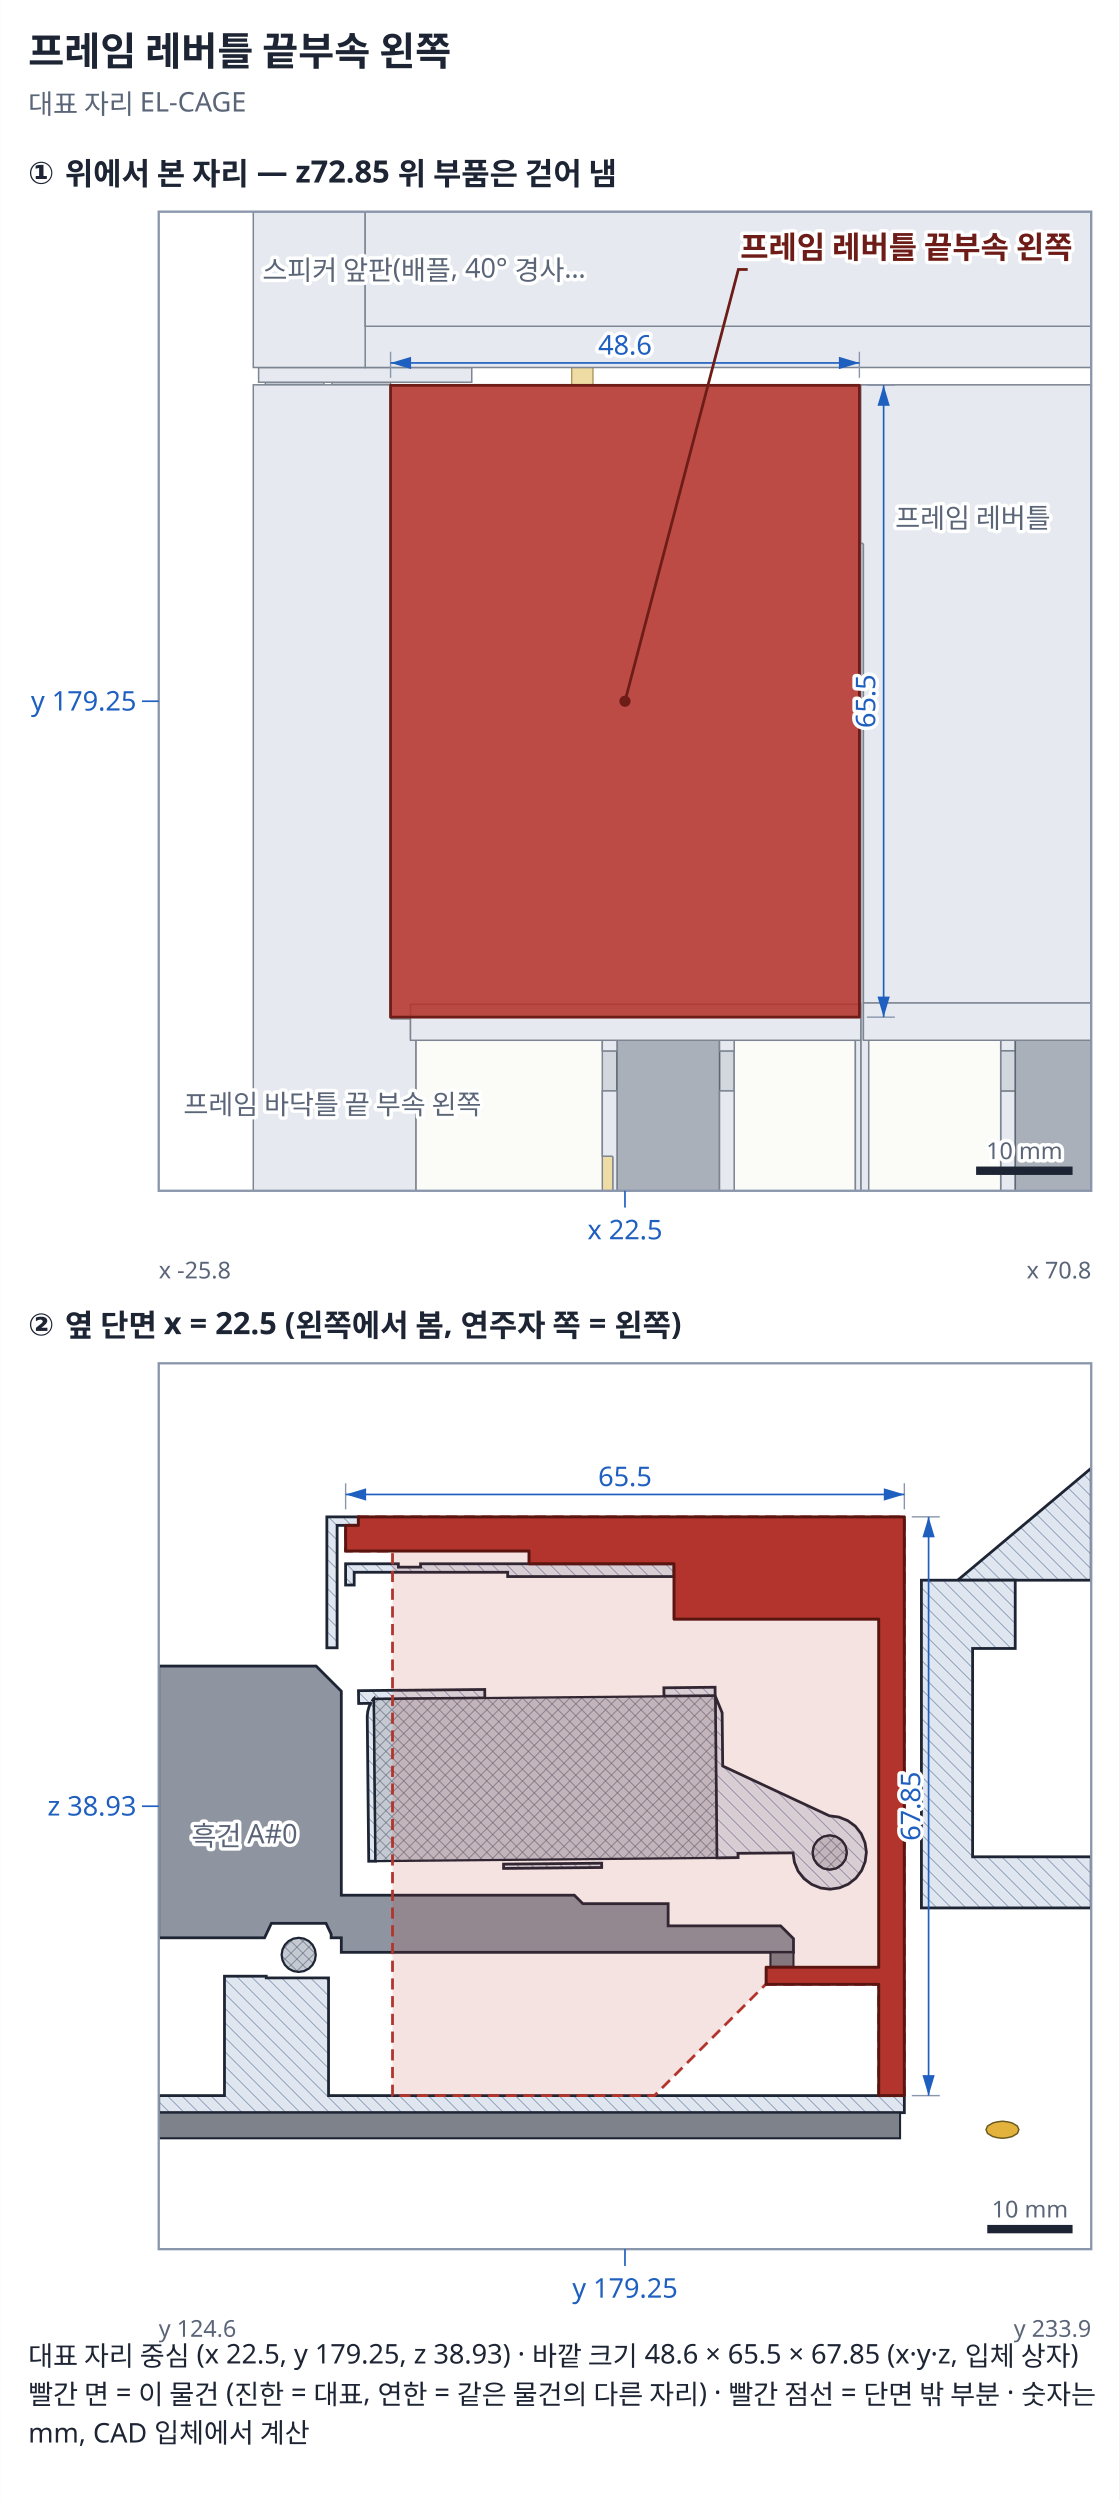
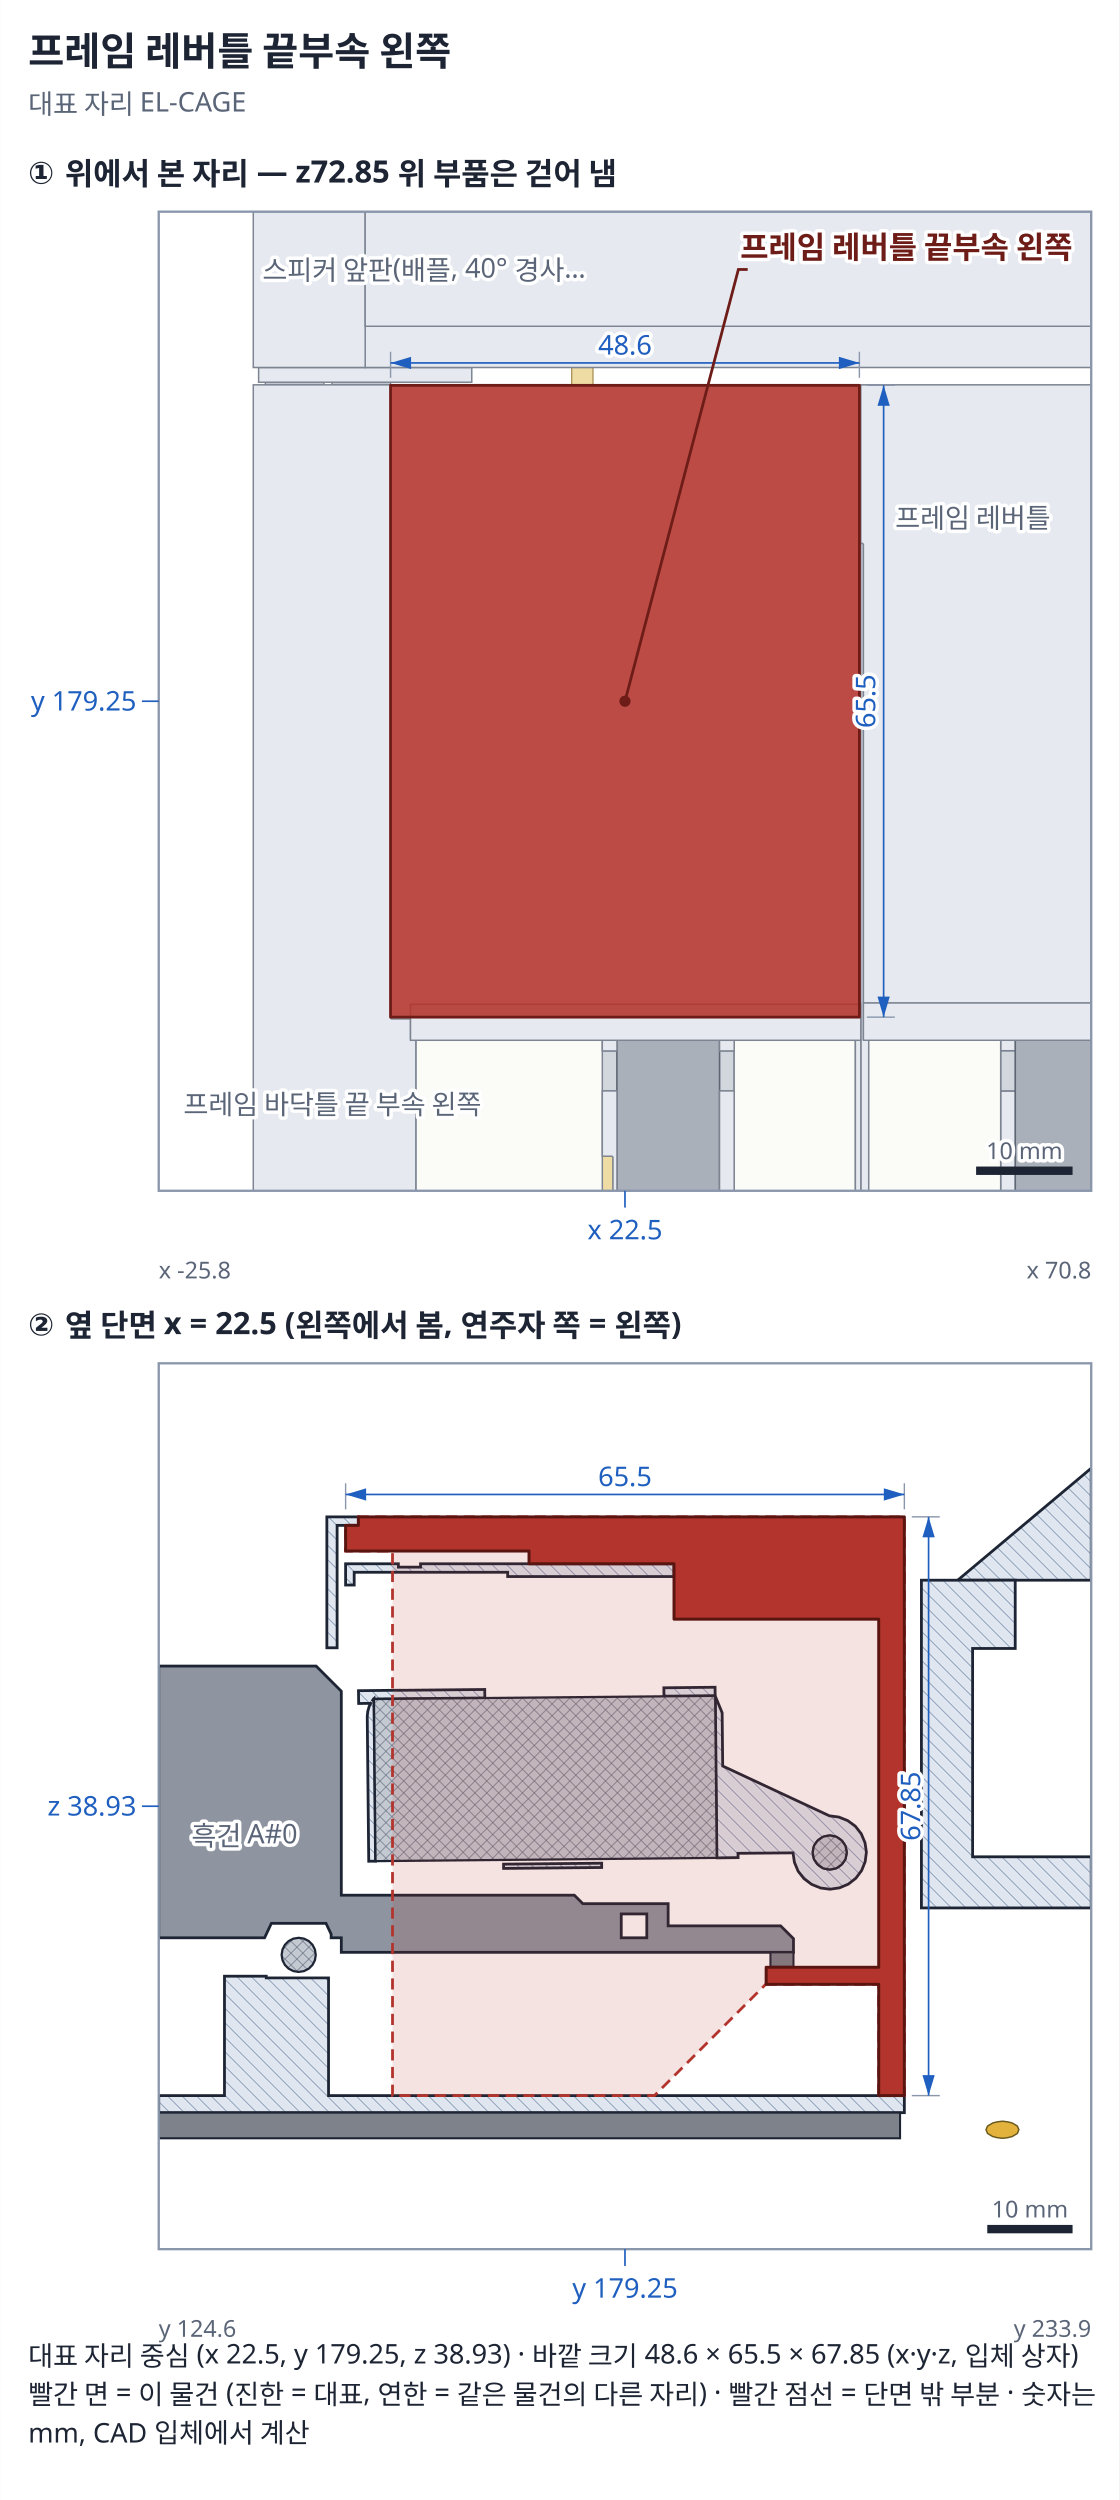
<svg xmlns="http://www.w3.org/2000/svg" viewBox="0 0 120 268.1" width="600" height="1340">
  <defs>
    <style>
.bg{fill:#ffffff}
.frame{fill:none;stroke:#1d2433;stroke-width:.5}
.t{font-family:'Apple SD Gothic Neo','Noto Sans KR','Malgun Gothic','IBM Plex Sans KR',sans-serif;fill:#1d2433}
.h{paint-order:stroke;stroke:#ffffff;stroke-width:.75;stroke-linejoin:round}
.tb{font-weight:700}
.td{fill:#1f5fbf}
.tm{fill:#5b6578}
.tr{fill:#c2410c}
.S-wood{fill:url(#hw);stroke:#1d2433;stroke-width:.4;stroke-linejoin:round}
.S-print{fill:url(#hp);stroke:#1d2433;stroke-width:.4;stroke-linejoin:round}
.S-metal{fill:url(#hm);stroke:#1d2433;stroke-width:.32;stroke-linejoin:round}
.S-rubber{fill:#50555e;stroke:#1d2433;stroke-width:.25}
.S-elec{fill:url(#he);stroke:#1d2433;stroke-width:.3}
.S-screen{fill:#3a4150;stroke:#1d2433;stroke-width:.3}
.S-cable{fill:#e3b23c;stroke:#6b5a1e;stroke-width:.18}
.S-ctx{fill:#eceef1;stroke:#a3aab5;stroke-width:.18}
.P-wood{fill:#f2e6d2;stroke:#39404d;stroke-width:.22;stroke-linejoin:round}
.P-print{fill:#e5ebf3;stroke:#39404d;stroke-width:.22;stroke-linejoin:round}
.P-metal{fill:#c9ced6;stroke:#39404d;stroke-width:.2}
.P-rubber{fill:#7d828b;stroke:#39404d;stroke-width:.18}
.P-elec{fill:#d3ead8;stroke:#39404d;stroke-width:.2}
.P-screen{fill:#596070;stroke:#39404d;stroke-width:.2}
.P-cable{fill:#f0cf7a;fill-opacity:.55;stroke:#8a7430;stroke-width:.14;stroke-opacity:.7}
.P-ctx{fill:#f2f3f5;stroke:#b3b9c3;stroke-width:.18}
.air{fill:#e8f1fb;stroke:none}
.hid{fill:none;stroke:#39404d;stroke-width:.24;stroke-dasharray:1.6 .9}
.hidc{fill:none;stroke:#c2410c;stroke-width:.28;stroke-dasharray:2.2 1.1}
.ph{fill:none;stroke:#5b6578;stroke-width:.3;stroke-dasharray:4 1 1 1}
.cl{fill:none;stroke:#6b7690;stroke-width:.2;stroke-dasharray:6 1.2 1 1.2}
.thin{fill:none;stroke:#39404d;stroke-width:.2}
.vis{fill:none;stroke:#1d2433;stroke-width:.3}
.sound{fill:none;stroke:#c2410c;stroke-width:.4;stroke-dasharray:3 1.2}
.ax{fill:none;stroke:#7a3fb5;stroke-width:.3;stroke-dasharray:5 1.2 1 1.2}
.keep{fill:none;stroke:#b42318;stroke-width:.3;stroke-dasharray:1.2 1}
.dm{fill:none;stroke:#1f5fbf;stroke-width:.18}
.ex{fill:none;stroke:#8a96ab;stroke-width:.15}
.ah{fill:#1f5fbf;stroke:none}
.ld{fill:none;stroke:#3d4555;stroke-width:.18}
.dot{fill:#3d4555}
.bal{fill:#ffffff;stroke:#1d2433;stroke-width:.25}
.secl{fill:none;stroke:#1d2433;stroke-width:.55}
.seca{fill:#1d2433}
.grid{fill:none;stroke:#1d2433;stroke-width:.25}
.grid2{fill:none;stroke:#8a96ab;stroke-width:.15}
.box{fill:#fbfbfc;stroke:#c3c9d3;stroke-width:.2}
.sheetply{fill:#fbf6ee;stroke:#1d2433;stroke-width:.35}
.zone{fill:#f4f6f9;stroke:#8a96ab;stroke-width:.2}
.datum{fill:none;stroke:#15803d;stroke-width:.9;stroke-linecap:round;stroke-opacity:.9}
.spot{fill:none;stroke:#c2410c;stroke-width:.32}
.spoth{fill:none;stroke:#c2410c;stroke-width:.32;stroke-dasharray:.45 .3}

.Zkw{fill:#fbfbf8;stroke:#7d8592;stroke-width:.16}.Zkb{fill:#aab0b9;stroke:#5d6672;stroke-width:.16}.Zpr{fill:#e6eaf0;stroke:#7d8592;stroke-width:.16}
.Zwd{fill:#efe4d0;stroke:#8a7a5e;stroke-width:.16}.Zel{fill:#dbe9df;stroke:#6f8a77;stroke-width:.16}.Zmt{fill:#d2d7de;stroke:#6f7887;stroke-width:.14}
.Zrb{fill:#c4c8ce;stroke:#6f7887;stroke-width:.14}.Zcb{fill:#efdca4;stroke:#9a8240;stroke-width:.12}
.Skw{fill:#f4f4ee;stroke:#1d2433;stroke-width:.3}.Skb{fill:#8e95a0;stroke:#1d2433;stroke-width:.3}.Spr{fill:url(#hp);stroke:#1d2433;stroke-width:.3}
.Swd{fill:url(#hw);stroke:#1d2433;stroke-width:.3}.Sel{fill:url(#he);stroke:#1d2433;stroke-width:.26}.Smt{fill:url(#hm);stroke:#1d2433;stroke-width:.24}
.Srb{fill:#7d828b;stroke:#1d2433;stroke-width:.22}.Scb{fill:#e3b23c;stroke:#6b5a1e;stroke-width:.16}
.HL{fill:#B3342D;fill-opacity:.88;stroke:#6e1c17;stroke-width:.3;stroke-linejoin:round}
.HLs{fill:#B3342D;stroke:#5a1511;stroke-width:.32;stroke-linejoin:round}
.HL2{fill:#B3342D;fill-opacity:.32;stroke:#B3342D;stroke-width:.2}
.HLp{fill:#B3342D;fill-opacity:.14;stroke:#B3342D;stroke-width:.3;stroke-dasharray:1.2 .7}
.HH{fill:#d9822b;fill-opacity:.35;stroke:#a35a12;stroke-width:.22}
.vf{fill:none;stroke:#8a96ab;stroke-width:.25}
.lead{fill:none;stroke:#6e1c17;stroke-width:.3}
.tl{fill:#6e1c17}
.nb{fill:#5b6578}
</style>
    <pattern id="hw" patternUnits="userSpaceOnUse" width="1.6" height="1.6" patternTransform="rotate(45)">
      <rect width="1.6" height="1.6" fill="#ecdcc2" />
      <line x1="0" y1="0" x2="0" y2="1.6" stroke="#a8875a" stroke-width=".22" />
    </pattern>
    <pattern id="hp" patternUnits="userSpaceOnUse" width="1.1" height="1.1" patternTransform="rotate(-45)">
      <rect width="1.1" height="1.1" fill="#dfe6ef" />
      <line x1="0" y1="0" x2="0" y2="1.1" stroke="#7f93b0" stroke-width=".16" />
    </pattern>
    <pattern id="hm" patternUnits="userSpaceOnUse" width=".9" height=".9" patternTransform="rotate(45)">
      <rect width=".9" height=".9" fill="#c3c8d1" />
      <path d="M0 0V.9M0 0H.9" stroke="#5d6778" stroke-width=".12" />
    </pattern>
    <pattern id="he" patternUnits="userSpaceOnUse" width="1.4" height="1.4">
      <rect width="1.4" height="1.4" fill="#cfe6d3" />
      <line x1="0" y1=".7" x2="1.4" y2=".7" stroke="#5f9a6c" stroke-width=".14" />
    </pattern>
    <clipPath id="c0">
      <rect x="17.00" y="22.70" width="100.00" height="105.00" />
    </clipPath>
    <clipPath id="c1">
      <rect x="17.00" y="146.20" width="100.00" height="95.00" />
    </clipPath>
  </defs>
  <rect class="bg" x="0" y="0" width="120" height="268.1" />
  <g class="L-geo">
    <path class="Zcb" fill-rule="evenodd" d="M63.57 39.41 61.29 39.41 61.29 41.27 63.57 41.27ZM65.71 123.99 64.57 123.99 64.57 127.84 65.71 127.84Z" clip-path="url(#c0)" />
    <path class="Zrb" fill-rule="evenodd" d="M34.71 40.99 28.43 40.99 28.43 41.27 34.71 41.27Z" clip-path="url(#c0)" />
    <path class="Zrb" fill-rule="evenodd" d="M41.86 40.99 35.57 40.99 35.57 41.27 41.86 41.27Z" clip-path="url(#c0)" />
    <path class="Zpr" fill-rule="evenodd" d="M108.86 111.56 107.29 111.56 107.29 112.70 108.86 112.70ZM108.86 116.99 107.29 116.99 107.29 123.99 108.86 123.99Z" clip-path="url(#c0)" />
    <path class="Zpr" fill-rule="evenodd" d="M93.14 111.56 92.67 111.56 92.57 111.46 92.57 58.27 92.29 58.27 92.29 127.84 93.14 127.84ZM108.86 123.99 107.29 123.99 107.29 127.84 108.86 127.84Z" clip-path="url(#c0)" />
    <path class="Zmt" fill-rule="evenodd" d="M108.86 112.70 107.29 112.70 107.29 116.99 108.86 116.99Z" clip-path="url(#c0)" />
    <path class="Zmt" fill-rule="evenodd" d="M66.14 112.70 64.57 112.70 64.57 116.99 66.14 116.99ZM78.71 112.70 77.14 112.70 77.14 116.99 78.71 116.99Z" clip-path="url(#c0)" />
    <path class="Zpr" fill-rule="evenodd" d="M50.57 39.41 27.71 39.41 27.71 40.99 50.57 40.99Z" clip-path="url(#c0)" />
    <path class="Zkw" fill-rule="evenodd" d="M107.29 111.56 93.14 111.56 93.14 127.84 107.29 127.84Z" clip-path="url(#c0)" />
    <path class="Zkw" fill-rule="evenodd" d="M64.57 111.56 44.57 111.56 44.57 127.84 64.57 127.84Z" clip-path="url(#c0)" />
    <path class="Zkw" fill-rule="evenodd" d="M91.71 111.56 78.71 111.56 78.71 127.84 91.71 127.84Z" clip-path="url(#c0)" />
    <path class="Zkb" fill-rule="evenodd" d="M117.00 111.56 108.86 111.56 108.86 127.84 117.00 127.84Z" clip-path="url(#c0)" />
    <path class="Zkb" fill-rule="evenodd" d="M77.14 111.56 66.14 111.56 66.14 127.84 77.14 127.84Z" clip-path="url(#c0)" />
    <path class="Zpr" fill-rule="evenodd" d="M117.00 34.99 39.14 34.99 39.14 39.41 117.00 39.41Z" clip-path="url(#c0)" />
    <path class="Zpr" fill-rule="evenodd" d="M117.00 41.27 92.29 41.27 92.29 58.27 92.47 58.27 92.57 58.37 92.57 107.56 117.00 107.56Z" clip-path="url(#c0)" />
    <path class="Zpr" fill-rule="evenodd" d="M117.00 107.56 92.57 107.56 92.57 111.56 117.00 111.56Z" clip-path="url(#c0)" />
    <path class="Zpr" fill-rule="evenodd" d="M44.57 111.56 44.10 111.56 44.00 111.46 44.00 109.27 41.96 109.27 41.86 109.17 41.86 41.27 27.14 41.27 27.14 127.84 44.57 127.84ZM66.14 111.56 64.57 111.56 64.57 112.70 66.14 112.70ZM78.71 111.56 77.14 111.56 77.14 112.70 78.71 112.70ZM92.29 111.56 91.71 111.56 91.71 127.84 92.29 127.84ZM66.14 116.99 64.57 116.99 64.57 123.99 65.61 123.99 65.71 124.09 65.71 127.84 66.14 127.84ZM78.71 116.99 77.14 116.99 77.14 127.84 78.71 127.84Z" clip-path="url(#c0)" />
    <path class="Zpr" fill-rule="evenodd" d="M92.29 107.70 44.00 107.70 44.00 111.56 92.29 111.56Z" clip-path="url(#c0)" />
    <path class="Zpr" fill-rule="evenodd" d="M39.14 22.70 27.14 22.70 27.14 39.41 39.14 39.41Z" clip-path="url(#c0)" />
    <path class="Zpr" fill-rule="evenodd" d="M117.00 22.70 39.14 22.70 39.14 34.99 117.00 34.99Z" clip-path="url(#c0)" />
    <path class="Spr" fill-rule="evenodd" d="M76.67 181.85 76.66 180.94 71.17 181.00 71.18 181.90ZM40.25 199.59 40.08 182.20 51.97 182.09 51.96 181.18 42.81 181.27 42.81 181.26 38.42 181.31 38.44 182.68 39.72 182.67 39.80 182.54 39.57 182.99 39.42 183.51 39.36 184.04 39.52 199.60ZM90.01 202.45 90.96 202.05 91.76 201.42 92.38 200.59 92.76 199.64 92.89 198.63 92.74 197.61 92.34 196.66 91.71 195.85 90.88 195.24 89.93 194.86 88.92 194.73 77.48 189.39 77.42 183.68 76.69 181.91 76.86 199.24 79.13 199.21 79.12 198.75 85.02 198.70 85.17 199.71 85.57 200.67 86.20 201.47 87.02 202.08 87.98 202.47 88.99 202.60ZM40.00 182.25 40.08 182.17 40.08 182.19 39.86 182.46ZM88.66 200.42 88.36 200.34 88.08 200.22 87.82 200.04 87.60 199.82 87.42 199.57 87.28 199.29 87.20 198.99 87.17 198.68 87.20 198.37 87.27 198.07 87.40 197.79 87.58 197.53 87.80 197.31 88.05 197.13 88.33 196.99 88.63 196.91 88.94 196.88 89.25 196.90 89.55 196.98 89.83 197.11 90.09 197.29 90.31 197.50 90.49 197.76 90.63 198.04 90.71 198.34 90.74 198.65 90.71 198.96 90.64 199.26 90.51 199.54 90.33 199.80 90.11 200.02 89.86 200.20 89.58 200.33 89.28 200.42 88.97 200.45ZM64.50 200.27 64.50 199.81 53.98 199.91 53.98 200.37Z" clip-path="url(#c1)" />
    <path class="Spr" fill-rule="evenodd" d="M96.96 224.73 35.21 224.73 35.21 212.11 28.53 212.11 28.53 211.93 24.05 211.93 24.05 224.73 17.00 224.73 17.00 226.56 96.96 226.56Z" clip-path="url(#c1)" />
    <path class="Spr" fill-rule="evenodd" d="M36.13 163.58 38.41 163.58 38.41 162.67 35.03 162.67 35.03 176.71 36.13 176.71Z" clip-path="url(#c1)" />
    <path class="Spr" fill-rule="evenodd" d="M37.96 168.61 54.42 168.61 54.42 169.07 72.26 169.07 72.26 167.70 45.08 167.70 45.08 168.06 42.70 168.06 42.70 167.70 37.04 167.70 37.04 169.98 37.96 169.98Z" clip-path="url(#c1)" />
    <path class="Spr" fill-rule="evenodd" d="M117.00 157.45 102.68 169.46 117.00 169.46Z" clip-path="url(#c1)" />
    <path class="Spr" fill-rule="evenodd" d="M117.00 199.12 104.28 199.12 104.28 176.78 108.85 176.78 108.85 169.46 98.79 169.46 98.79 204.61 117.00 204.61Z" clip-path="url(#c1)" />
-     <path class="Skb" fill-rule="evenodd" d="M85.07 207.90 83.69 206.53 71.63 206.53 71.63 204.15 62.48 204.15 61.57 203.24 36.58 203.24 36.58 181.37 33.88 178.67 17.00 178.67 17.00 207.81 28.35 207.81 29.08 206.26 34.94 206.26 35.49 207.42 35.49 207.81 36.58 207.81 36.58 209.37 85.07 209.37Z" clip-path="url(#c1)" />
+     <path class="Skb" fill-rule="evenodd" d="M85.07 207.90 83.69 206.53 71.63 206.53 71.63 204.15 62.48 204.15 61.57 203.24 36.58 203.24 36.58 181.37 33.88 178.67 17.00 178.67 17.00 207.81 28.35 207.81 29.08 206.26 34.94 206.26 35.49 207.42 35.49 207.81 36.58 207.81 36.58 209.37 85.07 209.37ZM66.60 205.25 69.34 205.25 69.34 207.81 66.60 207.81Z" clip-path="url(#c1)" />
    <path class="Srb" fill-rule="evenodd" d="M85.07 209.37 82.60 209.37 82.60 210.92 85.07 210.92Z" clip-path="url(#c1)" />
    <path class="Srb" fill-rule="evenodd" d="M96.50 226.56 17.00 226.56 17.00 229.31 96.50 229.31Z" clip-path="url(#c1)" />
    <path class="Smt" fill-rule="evenodd" d="M76.84 199.24 76.67 181.86 40.08 182.21 40.25 199.59Z" clip-path="url(#c1)" />
    <path class="Smt" fill-rule="evenodd" d="M32.58 211.38 33.09 211.12 33.49 210.72 33.75 210.21 33.84 209.64 33.75 209.07 33.49 208.56 33.09 208.16 32.58 207.90 32.01 207.81 31.44 207.90 30.93 208.16 30.53 208.56 30.27 209.07 30.18 209.64 30.27 210.21 30.53 210.72 30.93 211.12 31.44 211.38 32.01 211.47Z" clip-path="url(#c1)" />
    <path class="Smt" fill-rule="evenodd" d="M89.66 200.36 90.24 199.95 90.65 199.37 90.78 198.66 90.65 197.96 90.24 197.37 89.66 196.97 88.95 196.83 88.25 196.97 87.66 197.37 87.26 197.96 87.13 198.66 87.26 199.37 87.66 199.95 88.25 200.36 88.95 200.49Z" clip-path="url(#c1)" />
    <path class="Scb" fill-rule="evenodd" d="M108.06 229.24 108.53 229.12 109.08 228.79 109.24 228.39 109.08 228.00 108.53 227.67 108.06 227.55 107.48 227.48 106.90 227.55 106.43 227.67 105.88 228.00 105.72 228.39 105.88 228.79 106.43 229.12 106.90 229.24 107.48 229.31Z" clip-path="url(#c1)" />
  </g>
  <g class="L-over">
    <path class="HL" fill-rule="evenodd" d="M92.14 41.32 41.86 41.32 41.86 109.08 92.14 109.08Z" clip-path="url(#c0)" />
    <rect class="vf" x="17.000" y="22.700" width="100.000" height="105.000" />
    <rect class="seca" x="104.655" y="125.100" width="10.345" height="0.900" />
    <path class="HLp" fill-rule="evenodd" d="M82.14 212.75 82.14 212.80 94.21 212.80 94.21 224.73 96.96 224.73 96.96 162.67 38.41 162.67 38.41 163.58 37.04 163.58 37.04 166.33 42.07 166.33 42.07 224.73 70.16 224.73Z" clip-path="url(#c1)" />
    <path class="HLs" fill-rule="evenodd" d="M96.96 162.67 38.41 162.67 38.41 163.58 37.04 163.58 37.04 166.33 56.71 166.33 56.71 167.70 72.26 167.70 72.26 173.64 94.21 173.64 94.21 210.97 82.14 210.97 82.14 212.80 94.21 212.80 94.21 224.73 96.96 224.73Z" clip-path="url(#c1)" />
    <rect class="vf" x="17.000" y="146.200" width="100.000" height="95.000" />
    <rect class="seca" x="105.852" y="238.600" width="9.148" height="0.900" />
  </g>
  <g class="L-dim">
    <path class="dm" d="M67.000 127.700 L67.000 129.500" />
    <path class="dm" d="M15.200 75.200 L17.000 75.200" />
    <path class="ex" d="M41.862 40.521 L41.862 37.721" />
    <path class="ex" d="M92.138 40.521 L92.138 37.721" />
    <path class="dm" d="M41.862 38.921 L92.138 38.921" />
    <path class="ah" d="M41.862 38.921 L44.062 38.261 L44.062 39.581 Z" />
    <path class="ah" d="M92.138 38.921 L89.938 39.581 L89.938 38.261 Z" />
    <path class="ex" d="M92.938 41.321 L95.938 41.321" />
    <path class="ex" d="M92.938 109.079 L95.938 109.079" />
    <path class="dm" d="M94.738 41.321 L94.738 109.079" />
    <path class="ah" d="M94.738 41.321 L95.398 43.521 L94.078 43.521 Z" />
    <path class="ah" d="M94.738 109.079 L94.078 106.879 L95.398 106.879 Z" />
    <path class="dm" d="M67.000 241.200 L67.000 243.000" />
    <path class="dm" d="M15.200 193.700 L17.000 193.700" />
    <path class="ex" d="M37.041 161.866 L37.041 159.066" />
    <path class="ex" d="M96.959 161.866 L96.959 159.066" />
    <path class="dm" d="M37.041 160.266 L96.959 160.266" />
    <path class="ah" d="M37.041 160.266 L39.241 159.606 L39.241 160.926 Z" />
    <path class="ah" d="M96.959 160.266 L94.759 160.926 L94.759 159.606 Z" />
    <path class="ex" d="M97.759 162.666 L100.759 162.666" />
    <path class="ex" d="M97.759 224.734 L100.759 224.734" />
    <path class="dm" d="M99.559 162.666 L99.559 224.734" />
    <path class="ah" d="M99.559 162.666 L100.219 164.866 L98.899 164.866 Z" />
    <path class="ah" d="M99.559 224.734 L98.899 222.534 L100.219 222.534 Z" />
  </g>
  <g class="L-lead">
    <path class="lead" d="M67.00 75.20 L79.16 28.90 L80.16 28.90" />
    <circle class="tl" cx="67.000" cy="75.200" r="0.600" />
  </g>
  <g class="L-text">
    <text class="t tb" x="3.000" y="7.000" font-size="4.20" text-anchor="start">프레임 레버틀 끝부속 왼쪽</text>
    <text class="t tm" x="3.000" y="12.200" font-size="2.90" text-anchor="start">대표 자리 EL-CAGE</text>
    <text class="t tb" x="3.000" y="19.700" font-size="3.30" text-anchor="start">① 위에서 본 자리 — z72.85 위 부품은 걷어 냄</text>
    <text class="t h td" x="67.000" y="132.900" font-size="2.90" text-anchor="middle">x 22.5</text>
    <text class="t h td" x="14.600" y="76.200" font-size="2.90" text-anchor="end">y 179.25</text>
    <text class="t tm" x="17.000" y="137.100" font-size="2.50" text-anchor="start">x -25.8</text>
    <text class="t tm" x="117.000" y="137.100" font-size="2.50" text-anchor="end">x 70.8</text>
    <text class="t h td" x="67.000" y="38.021" font-size="2.90" text-anchor="middle">48.6</text>
    <text class="t h td" x="93.838" y="75.200" font-size="2.90" text-anchor="middle" transform="rotate(-90 93.838 75.200)">65.5</text>
    <text class="t h tb tl" x="115.000" y="27.700" font-size="3.30" text-anchor="end">프레임 레버틀 끝부속 왼쪽</text>
    <text class="t h tm" x="109.828" y="124.300" font-size="2.50" text-anchor="middle">10 mm</text>
    <text class="t h nb" x="104.309" y="56.603" font-size="2.90" text-anchor="middle">프레임 레버틀</text>
    <text class="t h nb" x="35.622" y="119.484" font-size="2.90" text-anchor="middle">프레임 바닥틀 끝 부속 왼쪽</text>
    <text class="t h nb" x="45.456" y="30.009" font-size="2.90" text-anchor="middle">스피커 앞판(배플, 40° 경사…</text>
    <text class="t tb" x="3.000" y="143.200" font-size="3.30" text-anchor="start">② 옆 단면 x = 22.5 (왼쪽에서 봄, 연주자 쪽 = 왼쪽)</text>
    <text class="t h td" x="67.000" y="246.400" font-size="2.90" text-anchor="middle">y 179.25</text>
    <text class="t h td" x="14.600" y="194.700" font-size="2.90" text-anchor="end">z 38.93</text>
    <text class="t tm" x="17.000" y="250.600" font-size="2.50" text-anchor="start">y 124.6</text>
    <text class="t tm" x="117.000" y="250.600" font-size="2.50" text-anchor="end">y 233.9</text>
    <text class="t h td" x="67.000" y="159.366" font-size="2.90" text-anchor="middle">65.5</text>
    <text class="t h td" x="98.659" y="193.700" font-size="2.90" text-anchor="middle" transform="rotate(-90 98.659 193.700)">67.85</text>
    <text class="t h tm" x="110.426" y="237.800" font-size="2.50" text-anchor="middle">10 mm</text>
    <text class="t h nb" x="26.198" y="197.922" font-size="2.90" text-anchor="middle">흑건 A#0</text>
    <text class="t" x="3.000" y="253.700" font-size="2.90" text-anchor="start">대표 자리 중심 (x 22.5, y 179.25, z 38.93) · 바깥 크기 48.6 × 65.5 × 67.85 (x·y·z, 입체 상자)</text>
    <text class="t" x="3.000" y="257.818" font-size="2.90" text-anchor="start">빨간 면 = 이 물건 (진한 = 대표, 연한 = 같은 물건의 다른 자리) · 빨간 점선 = 단면 밖 부분 · 숫자는</text>
    <text class="t" x="3.000" y="261.936" font-size="2.90" text-anchor="start">mm, CAD 입체에서 계산</text>
  </g>
</svg>
